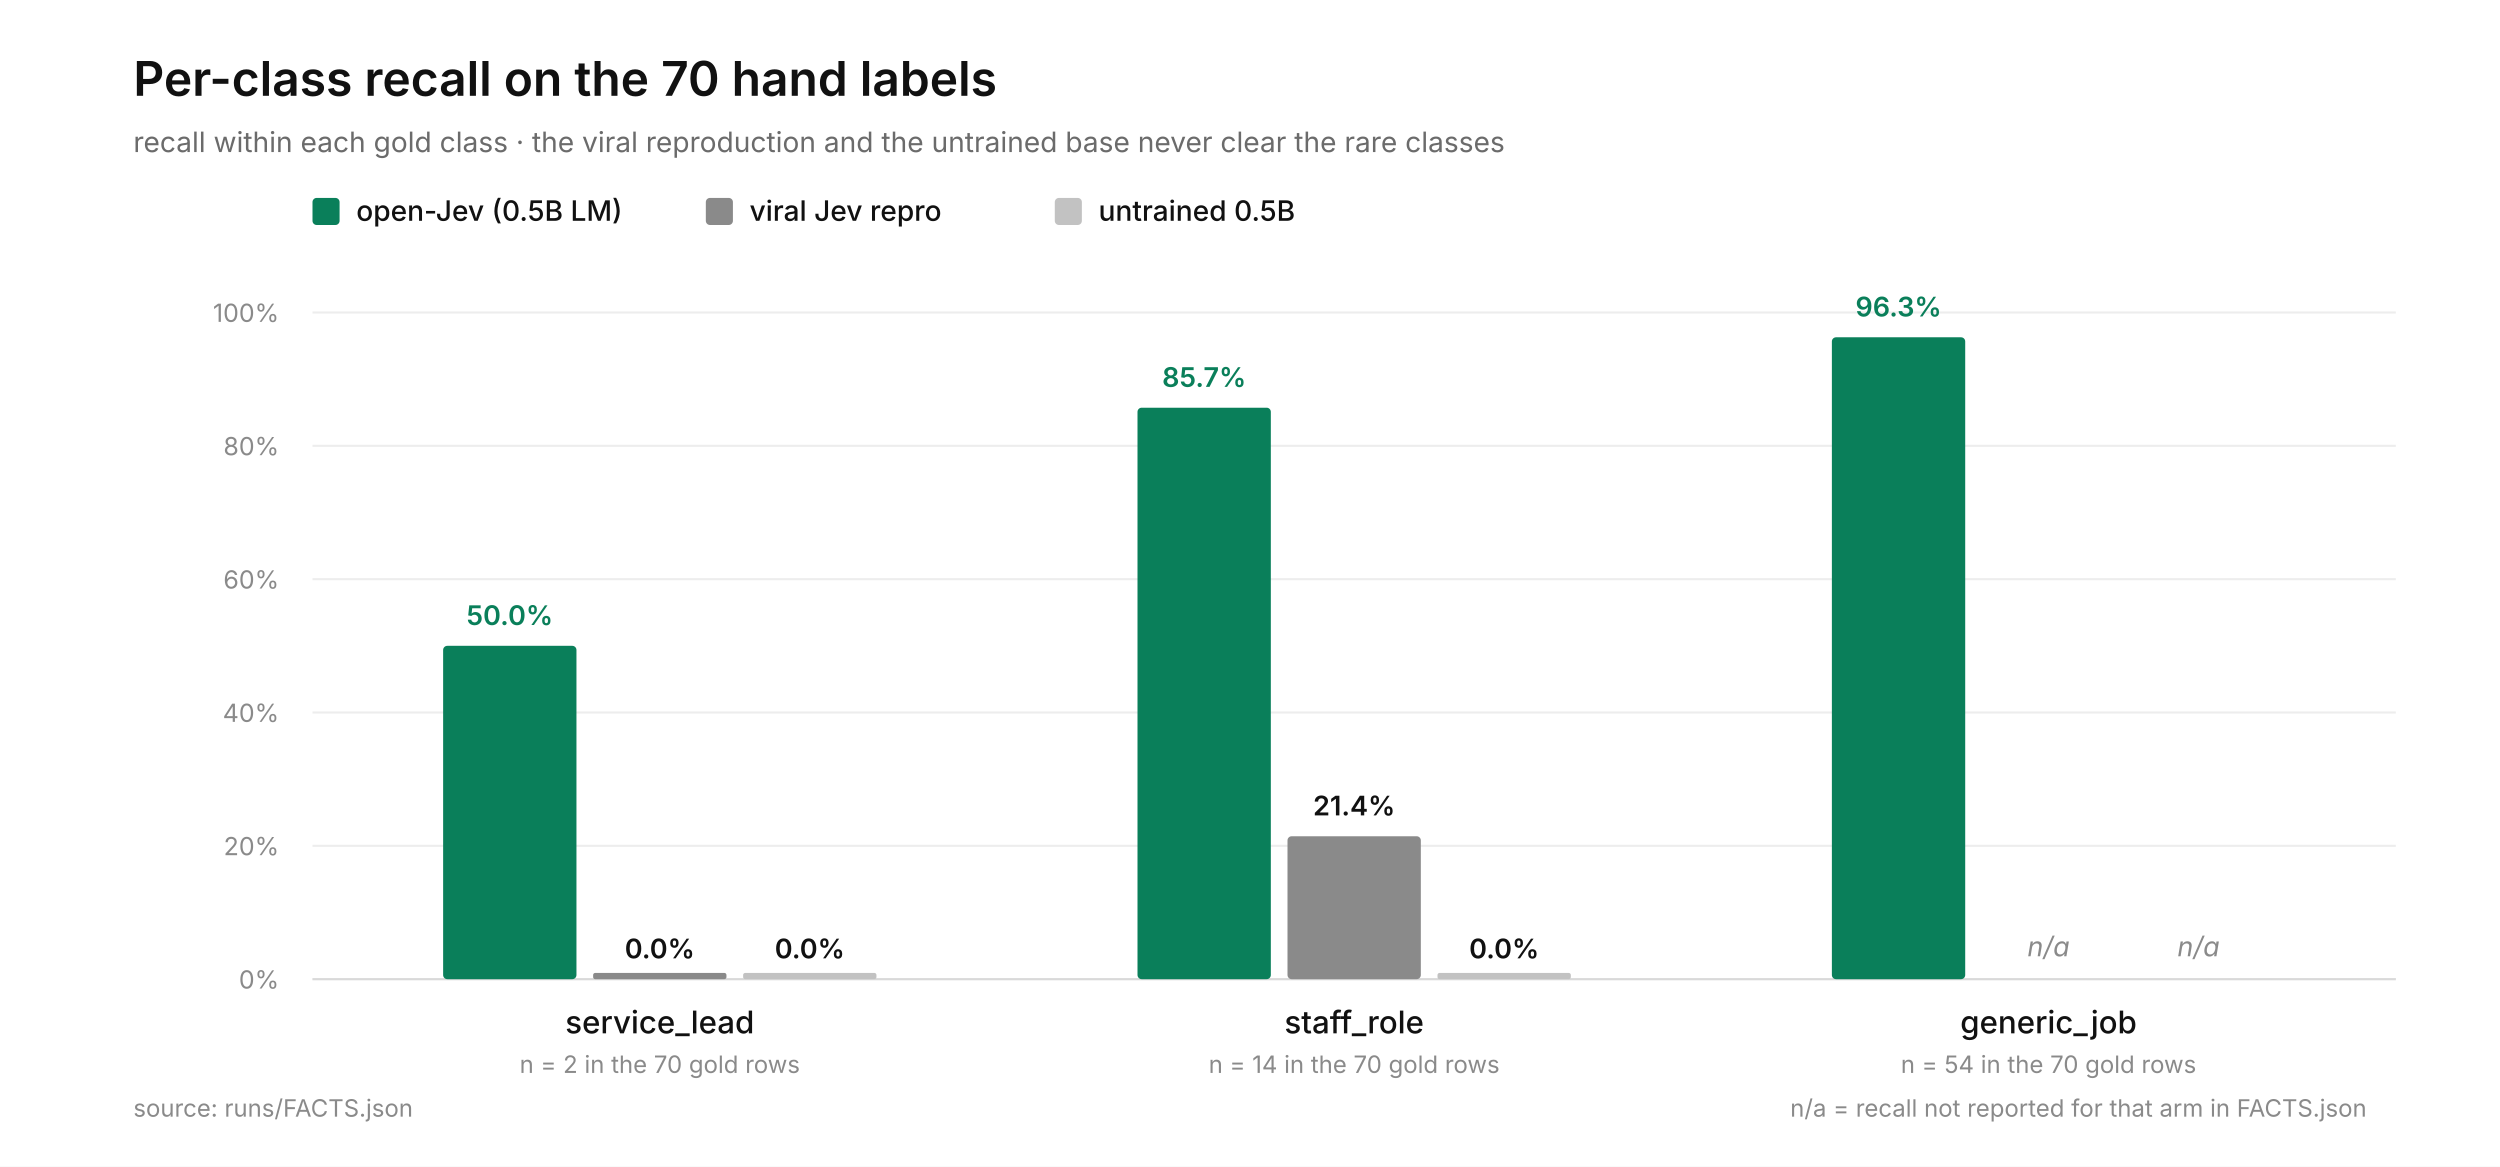
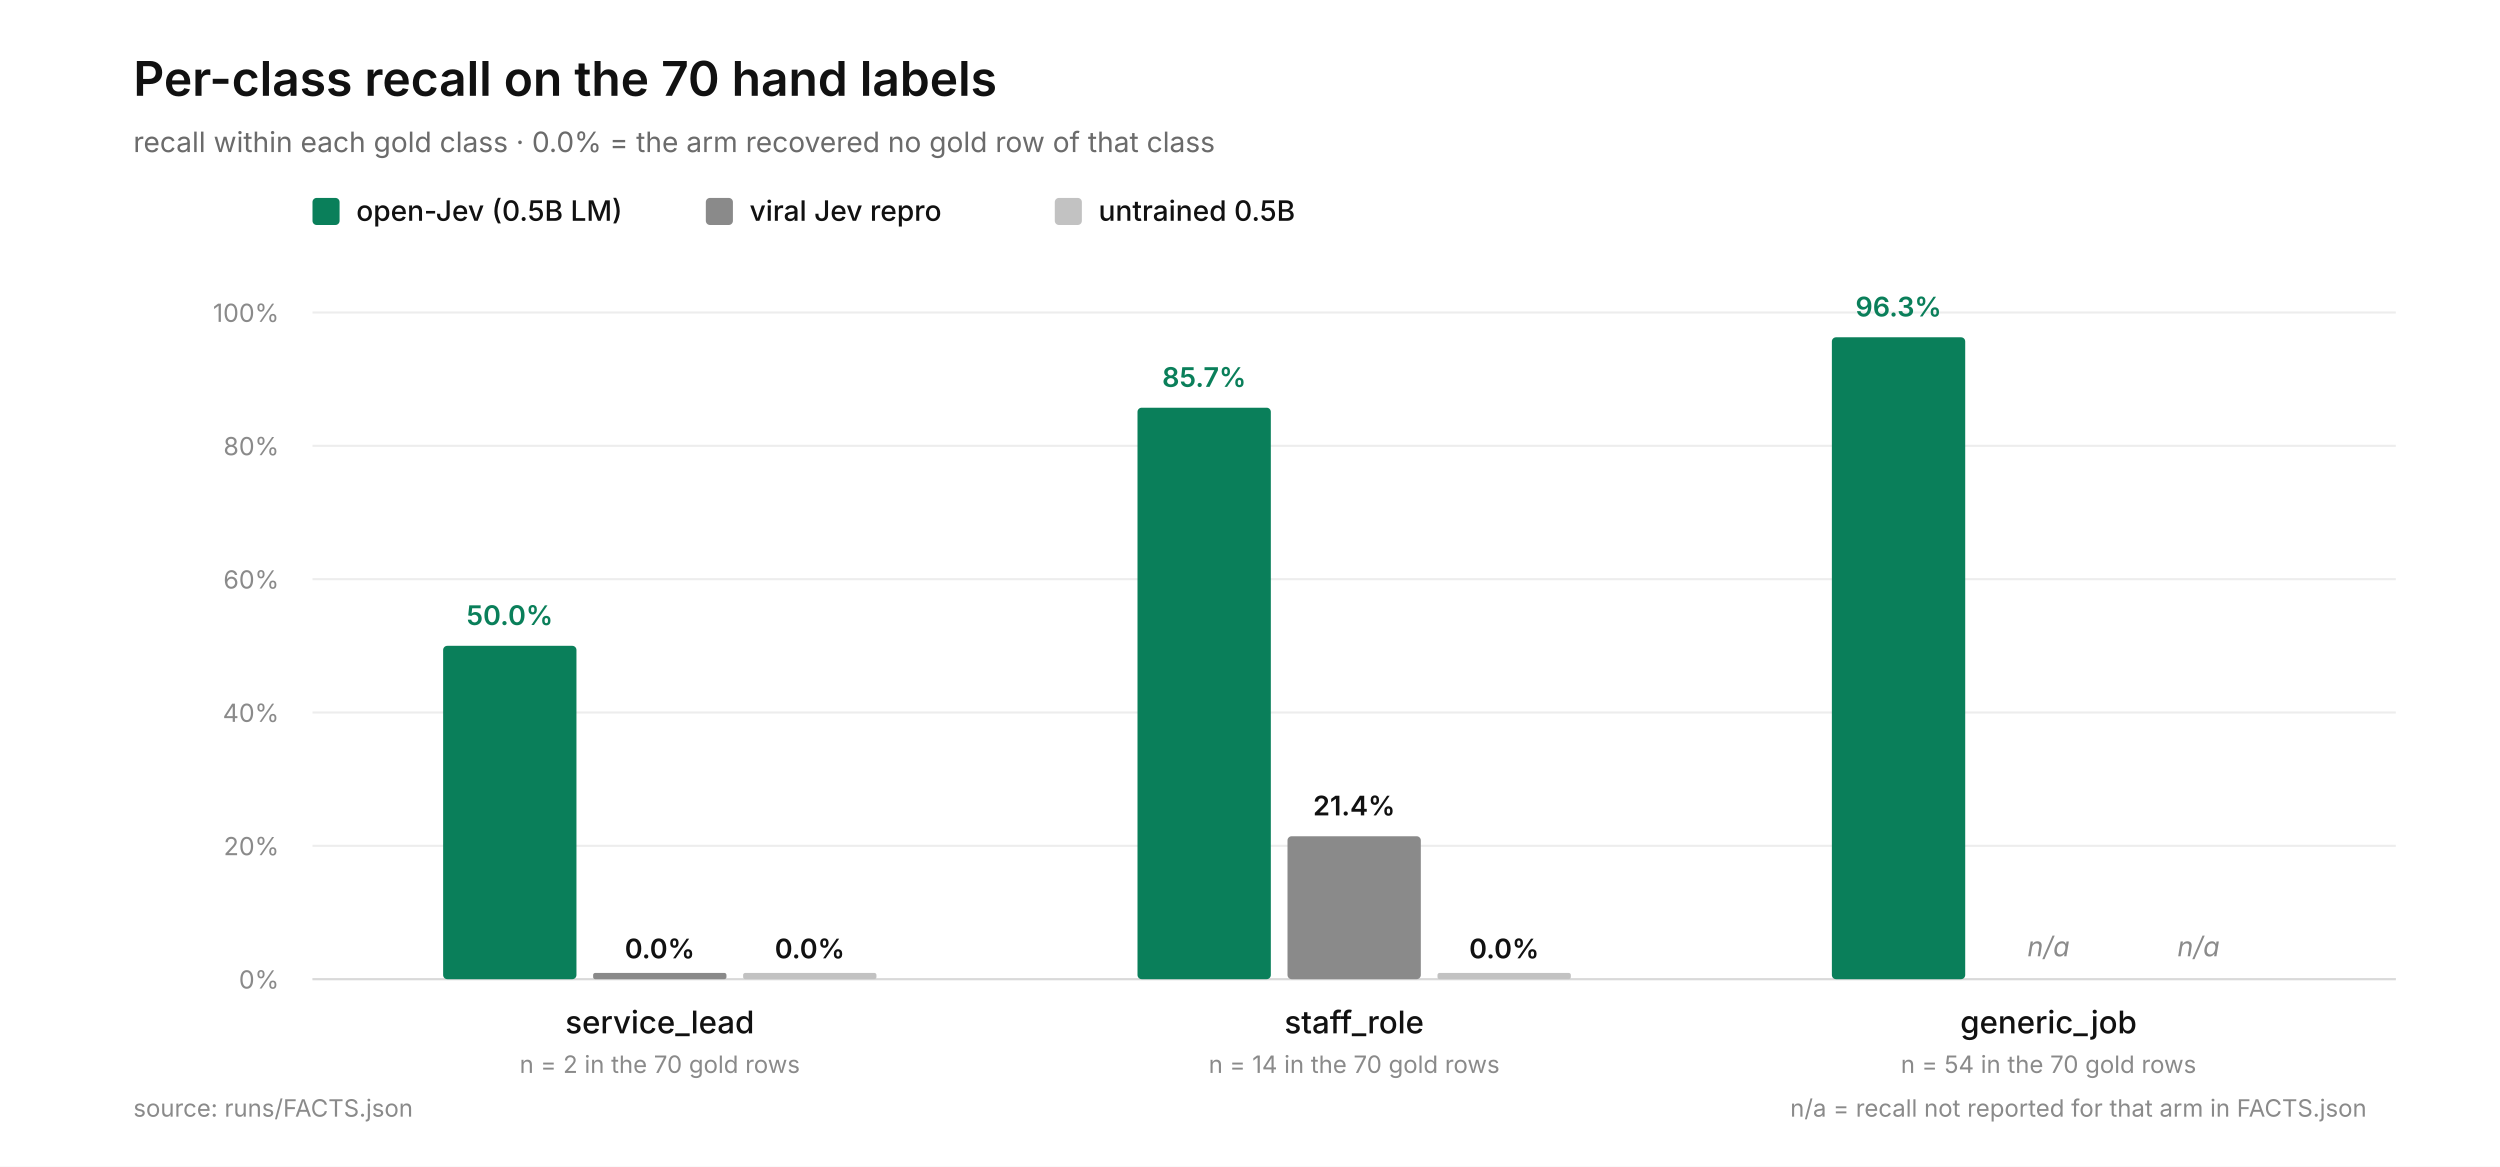
<svg xmlns="http://www.w3.org/2000/svg" width="1200" height="560" viewBox="0 0 1200 560" role="img">
  <rect x="0" y="0" width="1200" height="560" fill="#ffffff" />
  <text x="64" y="46" font-family="Inter, Lato, 'Liberation Sans', Arial, sans-serif" font-size="23" fill="#111111" font-weight="600">Per-class recall on the 70 hand labels</text>
-   <text x="64" y="73" font-family="Inter, Lato, 'Liberation Sans', Arial, sans-serif" font-size="13.5" fill="#6b6b6b">recall within each gold class · the viral reproduction and the untrained base never clear the rare classes</text>
+   <text x="64" y="73" font-family="Inter, Lato, 'Liberation Sans', Arial, sans-serif" font-size="13.5" fill="#6b6b6b">recall within each gold class · 0.0% = the arm recovered no gold row of that class</text>
  <rect x="150.0" y="95" width="13" height="13" rx="2" fill="#0a7f5a" />
  <text x="171.0" y="106" font-family="Inter, Lato, 'Liberation Sans', Arial, sans-serif" font-size="13.5" fill="#111111" font-weight="500">open-Jev (0.5B LM)</text>
  <rect x="338.8" y="95" width="13" height="13" rx="2" fill="#8a8a8a" />
  <text x="359.8" y="106" font-family="Inter, Lato, 'Liberation Sans', Arial, sans-serif" font-size="13.5" fill="#111111" font-weight="500">viral Jev repro</text>
  <rect x="506.3" y="95" width="13" height="13" rx="2" fill="#c2c2c2" />
  <text x="527.3" y="106" font-family="Inter, Lato, 'Liberation Sans', Arial, sans-serif" font-size="13.5" fill="#111111" font-weight="500">untrained 0.5B</text>
  <line x1="150.0" y1="470.0" x2="1150.0" y2="470.0" stroke="#ededed" stroke-width="1" />
  <text x="134.0" y="474.5" font-family="Inter, Lato, 'Liberation Sans', Arial, sans-serif" font-size="12" fill="#8a8a8a" text-anchor="end">0%</text>
  <line x1="150.0" y1="406.0" x2="1150.0" y2="406.0" stroke="#ededed" stroke-width="1" />
  <text x="134.0" y="410.5" font-family="Inter, Lato, 'Liberation Sans', Arial, sans-serif" font-size="12" fill="#8a8a8a" text-anchor="end">20%</text>
  <line x1="150.0" y1="342.0" x2="1150.0" y2="342.0" stroke="#ededed" stroke-width="1" />
  <text x="134.0" y="346.5" font-family="Inter, Lato, 'Liberation Sans', Arial, sans-serif" font-size="12" fill="#8a8a8a" text-anchor="end">40%</text>
  <line x1="150.0" y1="278.0" x2="1150.0" y2="278.0" stroke="#ededed" stroke-width="1" />
  <text x="134.0" y="282.5" font-family="Inter, Lato, 'Liberation Sans', Arial, sans-serif" font-size="12" fill="#8a8a8a" text-anchor="end">60%</text>
  <line x1="150.0" y1="214.0" x2="1150.0" y2="214.0" stroke="#ededed" stroke-width="1" />
  <text x="134.0" y="218.5" font-family="Inter, Lato, 'Liberation Sans', Arial, sans-serif" font-size="12" fill="#8a8a8a" text-anchor="end">80%</text>
  <line x1="150.0" y1="150.0" x2="1150.0" y2="150.0" stroke="#ededed" stroke-width="1" />
  <text x="134.0" y="154.5" font-family="Inter, Lato, 'Liberation Sans', Arial, sans-serif" font-size="12" fill="#8a8a8a" text-anchor="end">100%</text>
  <line x1="150.0" y1="470.0" x2="1150.0" y2="470.0" stroke="#d9d9d9" stroke-width="1" />
  <rect x="212.7" y="310.0" width="64.0" height="160.0" rx="2" fill="#0a7f5a" />
  <text x="244.7" y="300.0" font-family="Inter, Lato, 'Liberation Sans', Arial, sans-serif" font-size="13" fill="#0a7f5a" font-weight="600" text-anchor="middle">50.0%</text>
  <rect x="284.7" y="467.0" width="64.0" height="3" rx="1" fill="#8a8a8a" />
  <text x="316.7" y="460.0" font-family="Inter, Lato, 'Liberation Sans', Arial, sans-serif" font-size="13" fill="#111111" font-weight="600" text-anchor="middle">0.0%</text>
  <rect x="356.7" y="467.0" width="64.0" height="3" rx="1" fill="#c2c2c2" />
  <text x="388.7" y="460.0" font-family="Inter, Lato, 'Liberation Sans', Arial, sans-serif" font-size="13" fill="#111111" font-weight="600" text-anchor="middle">0.0%</text>
  <text x="316.7" y="496.0" font-family="Inter, Lato, 'Liberation Sans', Arial, sans-serif" font-size="15" fill="#111111" font-weight="500" text-anchor="middle">service_lead</text>
  <text x="316.7" y="515.0" font-family="Inter, Lato, 'Liberation Sans', Arial, sans-serif" font-size="11.5" fill="#8a8a8a" text-anchor="middle">n = 2 in the 70 gold rows</text>
  <rect x="546.0" y="195.7" width="64.0" height="274.3" rx="2" fill="#0a7f5a" />
  <text x="578.0" y="185.7" font-family="Inter, Lato, 'Liberation Sans', Arial, sans-serif" font-size="13" fill="#0a7f5a" font-weight="600" text-anchor="middle">85.7%</text>
  <rect x="618.0" y="401.4" width="64.0" height="68.6" rx="2" fill="#8a8a8a" />
  <text x="650.0" y="391.4" font-family="Inter, Lato, 'Liberation Sans', Arial, sans-serif" font-size="13" fill="#111111" font-weight="600" text-anchor="middle">21.4%</text>
  <rect x="690.0" y="467.0" width="64.0" height="3" rx="1" fill="#c2c2c2" />
  <text x="722.0" y="460.0" font-family="Inter, Lato, 'Liberation Sans', Arial, sans-serif" font-size="13" fill="#111111" font-weight="600" text-anchor="middle">0.0%</text>
  <text x="650.0" y="496.0" font-family="Inter, Lato, 'Liberation Sans', Arial, sans-serif" font-size="15" fill="#111111" font-weight="500" text-anchor="middle">staff_role</text>
  <text x="650.0" y="515.0" font-family="Inter, Lato, 'Liberation Sans', Arial, sans-serif" font-size="11.5" fill="#8a8a8a" text-anchor="middle">n = 14 in the 70 gold rows</text>
  <rect x="879.3" y="161.9" width="64.0" height="308.1" rx="2" fill="#0a7f5a" />
  <text x="911.3" y="151.9" font-family="Inter, Lato, 'Liberation Sans', Arial, sans-serif" font-size="13" fill="#0a7f5a" font-weight="600" text-anchor="middle">96.3%</text>
  <text x="983.3" y="459.0" font-family="Inter, Lato, 'Liberation Sans', Arial, sans-serif" font-size="13" fill="#8a8a8a" text-anchor="middle" font-style="italic">n/a</text>
  <text x="1055.3" y="459.0" font-family="Inter, Lato, 'Liberation Sans', Arial, sans-serif" font-size="13" fill="#8a8a8a" text-anchor="middle" font-style="italic">n/a</text>
  <text x="983.3" y="496.0" font-family="Inter, Lato, 'Liberation Sans', Arial, sans-serif" font-size="15" fill="#111111" font-weight="500" text-anchor="middle">generic_job</text>
  <text x="983.3" y="515.0" font-family="Inter, Lato, 'Liberation Sans', Arial, sans-serif" font-size="11.5" fill="#8a8a8a" text-anchor="middle">n = 54 in the 70 gold rows</text>
  <text x="64" y="536" font-family="Inter, Lato, 'Liberation Sans', Arial, sans-serif" font-size="11.5" fill="#8a8a8a">source: runs/FACTS.json</text>
  <text x="1136" y="536" font-family="Inter, Lato, 'Liberation Sans', Arial, sans-serif" font-size="11.5" fill="#8a8a8a" text-anchor="end">n/a = recall not reported for that arm in FACTS.json</text>
</svg>
